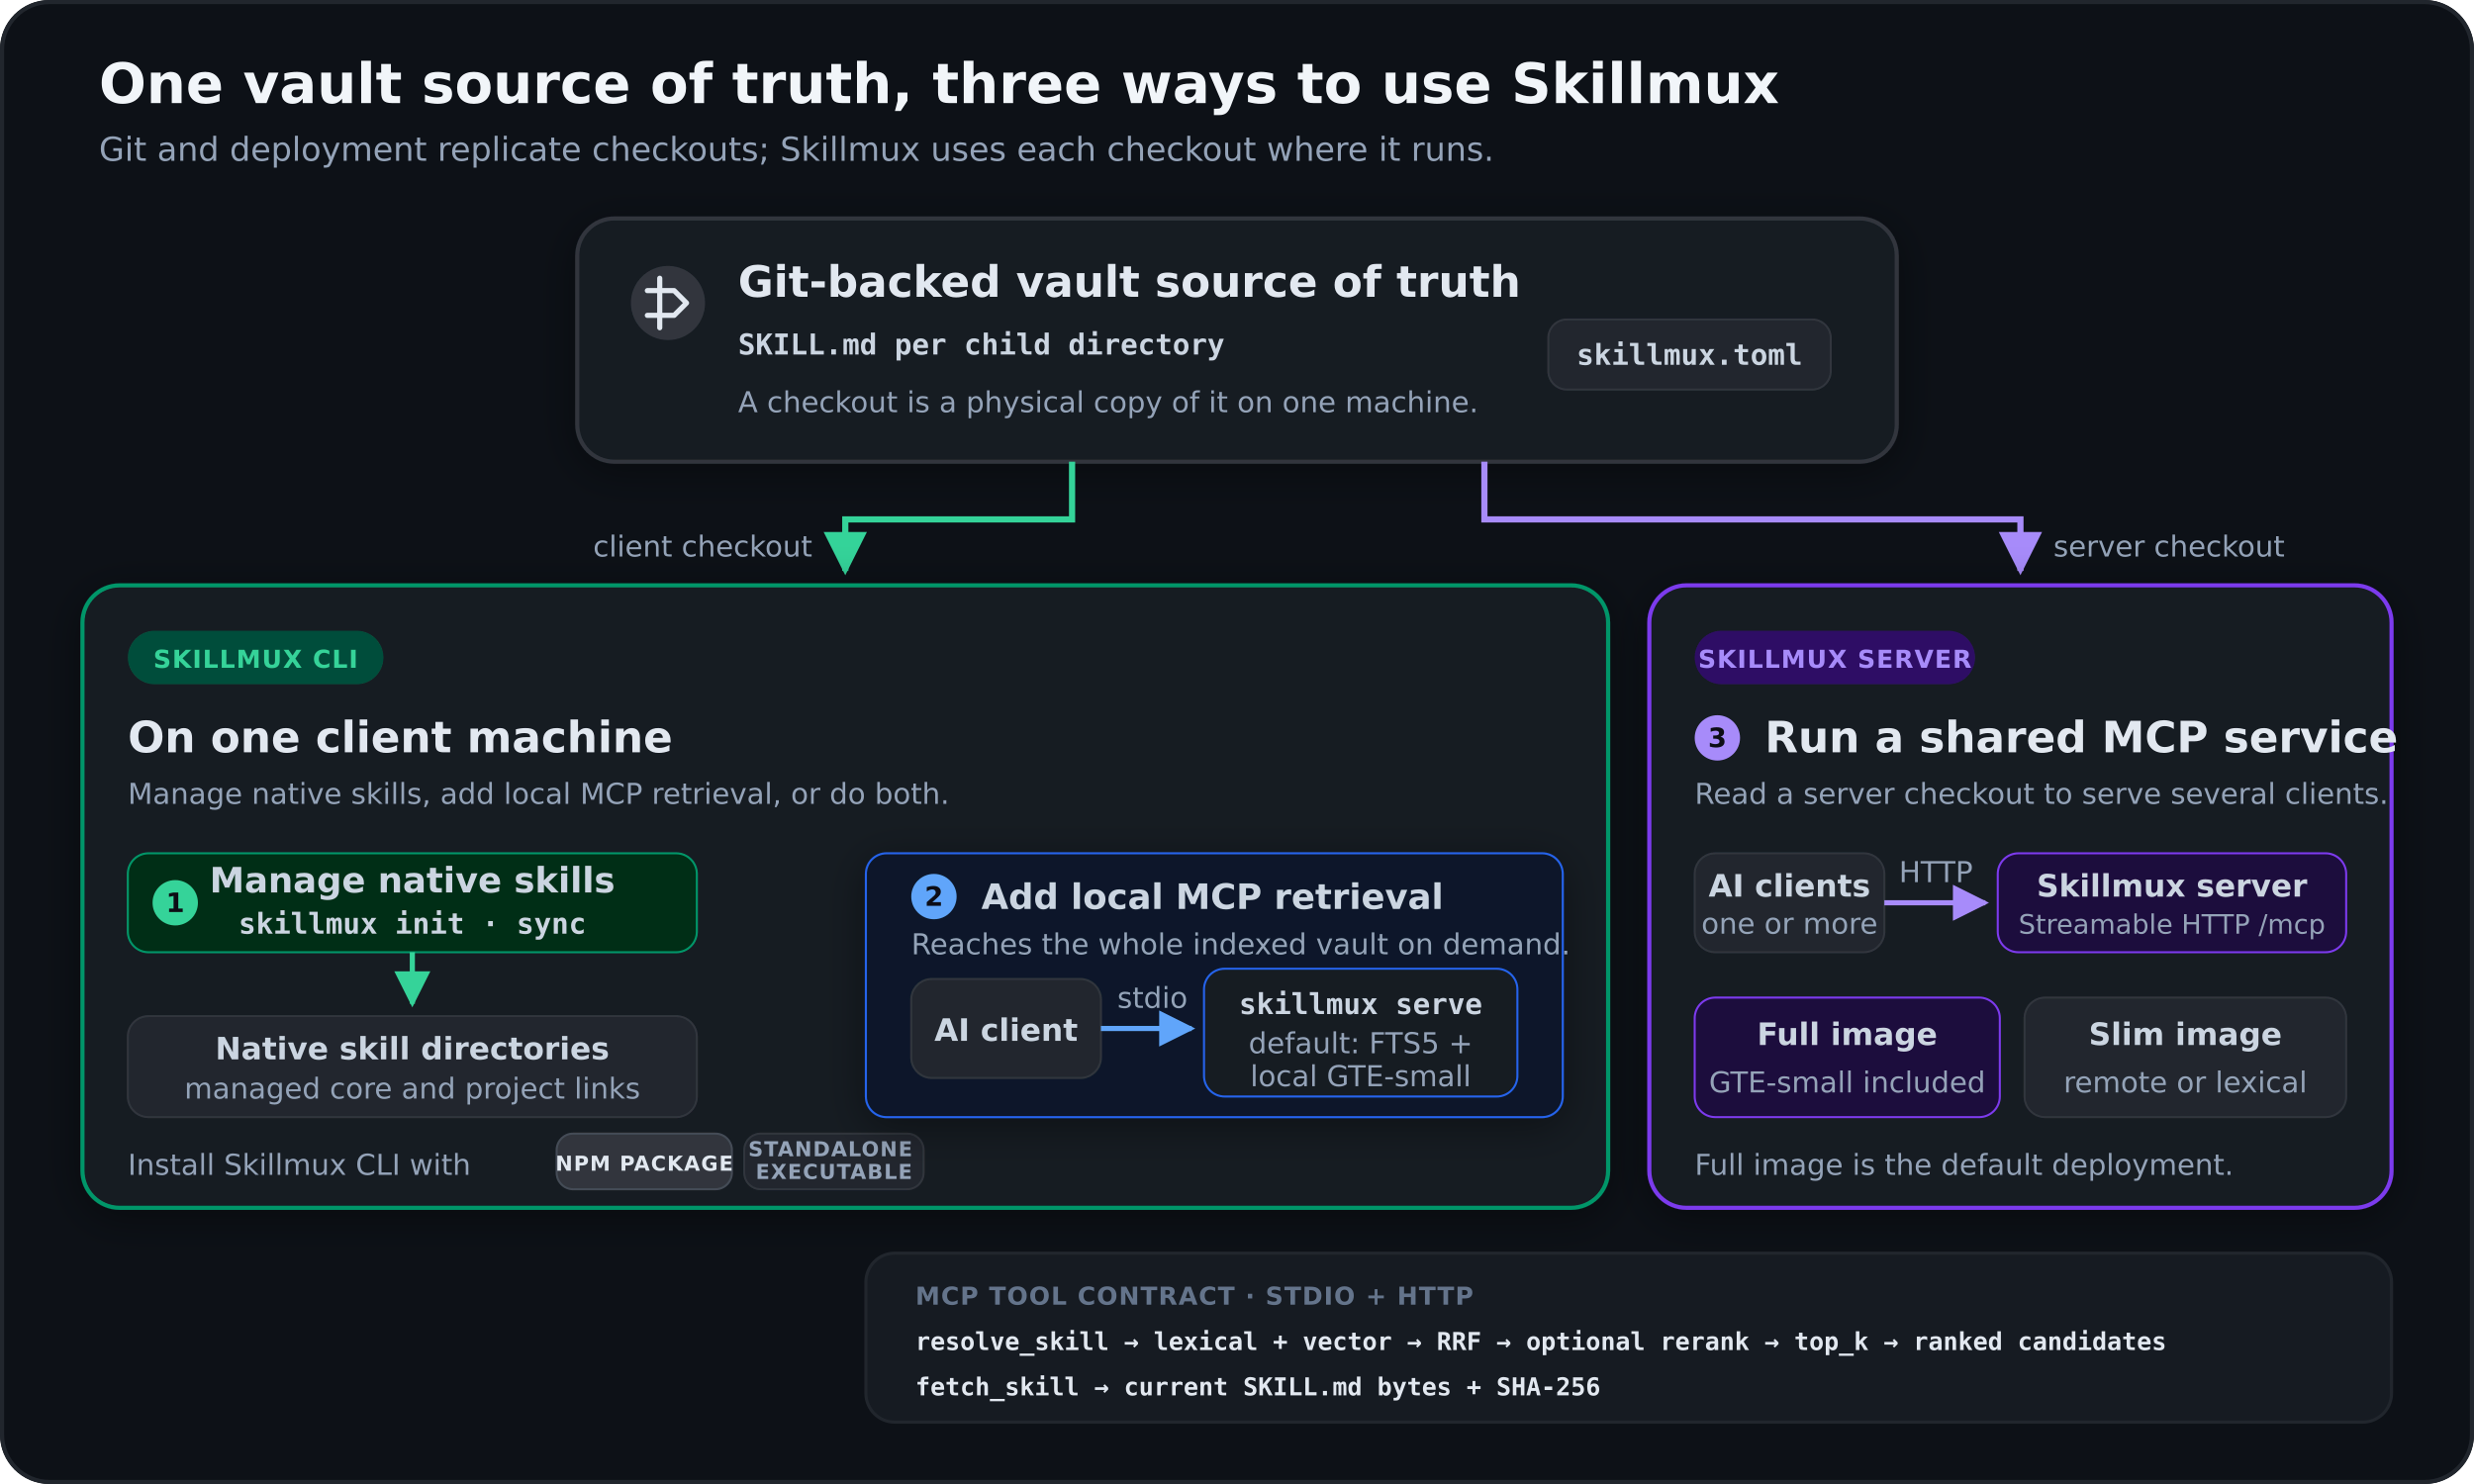
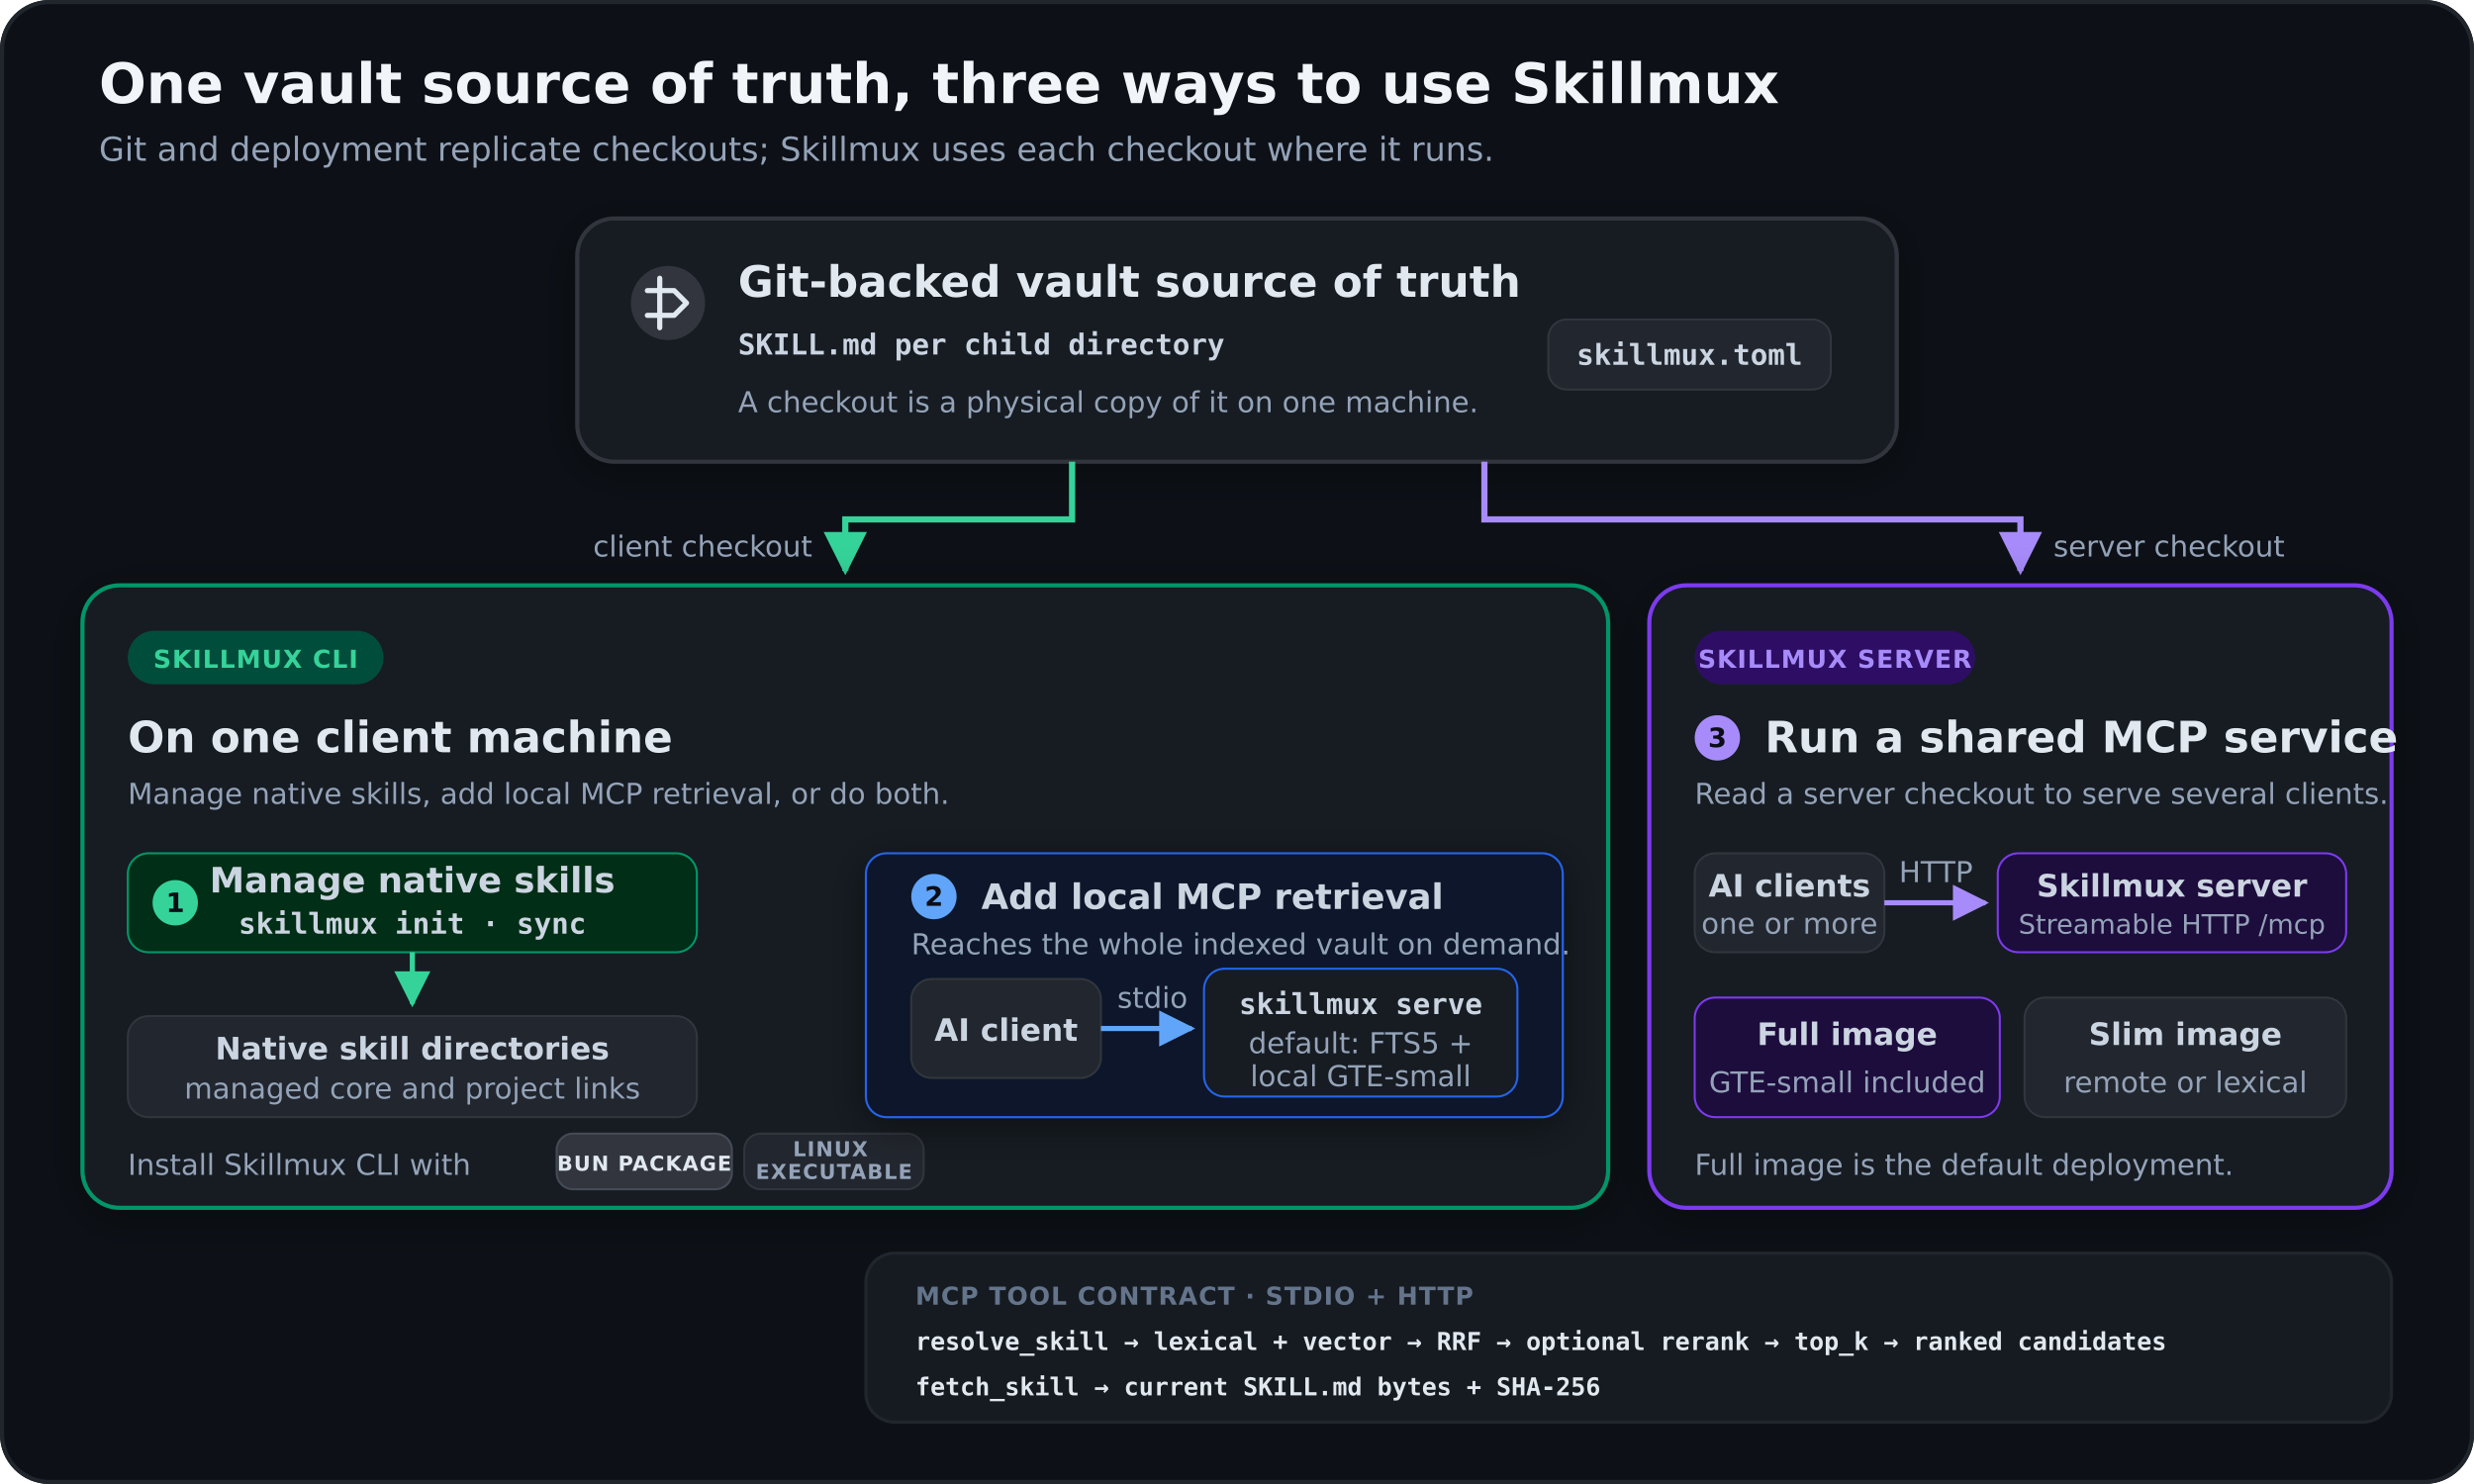
<svg xmlns="http://www.w3.org/2000/svg" viewBox="0 0 1200 720" role="img" aria-labelledby="title desc">
  <defs>
    <filter id="shadow" x="-15%" y="-15%" width="130%" height="140%">
      <feDropShadow dx="0" dy="4" stdDeviation="10" flood-color="#000000" flood-opacity="0.40" />
    </filter>
    <marker id="arrow-teal" viewBox="0 0 10 10" refX="9" refY="5" markerWidth="7" markerHeight="7" orient="auto">
      <path d="M0 0L10 5L0 10Z" fill="#34d399" />
    </marker>
    <marker id="arrow-blue" viewBox="0 0 10 10" refX="9" refY="5" markerWidth="7" markerHeight="7" orient="auto">
      <path d="M0 0L10 5L0 10Z" fill="#60a5fa" />
    </marker>
    <marker id="arrow-violet" viewBox="0 0 10 10" refX="9" refY="5" markerWidth="7" markerHeight="7" orient="auto">
      <path d="M0 0L10 5L0 10Z" fill="#a78bfa" />
    </marker>
    <style>
      text {
        font-family: "DejaVu Sans", Arial, sans-serif;
      }
      .title {
        font-size: 27px;
        font-weight: 750;
        fill: #f1f5f9;
      }
      .subtitle {
        font-size: 16px;
        font-weight: 400;
        fill: #94a3b8;
      }
      .card-title {
        font-size: 21px;
        font-weight: 750;
        fill: #e2e8f0;
      }
      .label {
        font-size: 15px;
        font-weight: 650;
        fill: #cbd5e1;
      }
      .body {
        font-size: 14px;
        font-weight: 400;
        fill: #94a3b8;
      }
      .mono {
        font-family: "DejaVu Sans Mono", Consolas, monospace;
        font-size: 14px;
        font-weight: 650;
        fill: #cbd5e1;
      }
      .mono-light {
        fill: #e2e8f0;
      }
      .chip {
        font-size: 12px;
        font-weight: 750;
        letter-spacing: .5px;
      }
    </style>
  </defs>
  <rect width="1200" height="720" rx="24" fill="#0d1117" />
  <rect x="1" y="1" width="1198" height="718" rx="23" fill="none" stroke="#21262d" stroke-width="2" />
  <text x="48" y="50" class="title">One vault source of truth, three ways to use Skillmux</text>
  <text x="48" y="78" class="subtitle">Git and deployment replicate checkouts; Skillmux uses each checkout where it runs.</text>
  <g filter="url(#shadow)">
    <rect x="280" y="106" width="640" height="118" rx="18" fill="#161b22" stroke="#30363d" stroke-width="2" />
    <circle cx="324" cy="147" r="18" fill="#30363d" />
    <path d="M314 141H327L333 147L327 153H314M320 135V159" fill="none" stroke="#e2e8f0" stroke-width="2.5" stroke-linecap="round" stroke-linejoin="round" />
    <text x="358" y="144" class="card-title">Git-backed vault source of truth</text>
    <text x="358" y="172" class="mono">SKILL.md per child directory</text>
    <text x="358" y="200" class="body">A checkout is a physical copy of it on one machine.</text>
    <rect x="751" y="155" width="137" height="34" rx="9" fill="#21262d" stroke="#30363d" />
    <text x="819.5" y="177" text-anchor="middle" class="mono">skillmux.toml</text>
  </g>
  <path d="M520 224V252H410V277" fill="none" stroke="#34d399" stroke-width="3" marker-end="url(#arrow-teal)" />
  <path d="M720 224V252H980V277" fill="none" stroke="#a78bfa" stroke-width="3" marker-end="url(#arrow-violet)" />
  <text x="394" y="270" text-anchor="end" class="body">client checkout</text>
  <text x="996" y="270" text-anchor="start" class="body">server checkout</text>
  <g filter="url(#shadow)">
    <rect x="40" y="284" width="740" height="302" rx="18" fill="#161b22" stroke="#059669" stroke-width="2" />
    <rect x="62" y="306" width="124" height="26" rx="13" fill="#064e3b" />
    <text x="124" y="324" text-anchor="middle" class="chip" fill="#34d399">SKILLMUX CLI</text>
    <text x="62" y="365" class="card-title">On one client machine</text>
    <text x="62" y="390" class="body">Manage native skills, add local MCP retrieval, or do both.</text>
    <rect x="62" y="414" width="276" height="48" rx="10" fill="#052e16" stroke="#059669" />
    <circle cx="85" cy="438" r="11" fill="#34d399" />
    <text x="85" y="442.5" text-anchor="middle" style="font-size: 13px; font-weight: 750" fill="#0d1117">1</text>
    <text x="200" y="433" text-anchor="middle" class="label" style="font-size: 17px">Manage native skills</text>
    <text x="200" y="453" text-anchor="middle" class="mono">skillmux init · sync</text>
    <path d="M200 462V487" fill="none" stroke="#34d399" stroke-width="2.5" marker-end="url(#arrow-teal)" />
    <rect x="62" y="493" width="276" height="49" rx="10" fill="#21262d" stroke="#30363d" />
    <text x="200" y="514" text-anchor="middle" class="label">Native skill directories</text>
    <text x="200" y="533" text-anchor="middle" class="body">managed core and project links</text>
    <text x="62" y="570" class="body">Install Skillmux CLI with</text>
    <rect x="270" y="550" width="85" height="27" rx="8" fill="#30363d" stroke="#444c56" />
-     <text x="312.5" y="568" text-anchor="middle" class="chip" style="font-size: 10px" fill="#e2e8f0">NPM PACKAGE</text>
+     <text x="312.5" y="568" text-anchor="middle" class="chip" style="font-size: 10px" fill="#e2e8f0">BUN PACKAGE</text>
    <rect x="361" y="550" width="87" height="27" rx="8" fill="#21262d" stroke="#30363d" />
    <text x="404.5" y="561" text-anchor="middle" class="chip" style="font-size: 10px" fill="#94a3b8">
-       <tspan x="404.5">STANDALONE</tspan>
+       <tspan x="404.5">LINUX</tspan>
      <tspan x="404.5" dy="11">EXECUTABLE</tspan>
    </text>
  </g>
  <g filter="url(#shadow)">
    <rect x="420" y="414" width="338" height="128" rx="10" fill="#0c1929" stroke="#2563eb" />
    <circle cx="453" cy="435" r="11" fill="#60a5fa" />
    <text x="453" y="439.5" text-anchor="middle" style="font-size: 13px; font-weight: 750" fill="#0d1117">2</text>
    <text x="476" y="441" class="label" style="font-size: 17px">Add local MCP retrieval</text>
    <text x="442" y="463" class="body">Reaches the whole indexed vault on demand.</text>
    <rect x="442" y="475" width="92" height="48" rx="10" fill="#21262d" stroke="#30363d" />
    <text x="488" y="505" text-anchor="middle" class="label">AI client</text>
    <path d="M534 499H578" fill="none" stroke="#60a5fa" stroke-width="2.5" marker-end="url(#arrow-blue)" />
    <text x="559" y="489" text-anchor="middle" class="body">stdio</text>
    <rect x="584" y="470" width="152" height="62" rx="10" fill="#161b22" stroke="#2563eb" />
    <text x="660" y="492" text-anchor="middle" class="mono">skillmux serve</text>
    <text x="660" y="511" text-anchor="middle" class="body">default: FTS5 +</text>
    <text x="660" y="527" text-anchor="middle" class="body">local GTE-small</text>
  </g>
  <g filter="url(#shadow)">
    <rect x="800" y="284" width="360" height="302" rx="18" fill="#161b22" stroke="#7c3aed" stroke-width="2" />
    <rect x="822" y="306" width="136" height="26" rx="13" fill="#2e1065" />
    <text x="890" y="324" text-anchor="middle" class="chip" fill="#a78bfa">SKILLMUX SERVER</text>
    <circle cx="833" cy="358" r="11" fill="#a78bfa" />
    <text x="833" y="362.5" text-anchor="middle" style="font-size: 13px; font-weight: 750" fill="#0d1117">3</text>
    <text x="856" y="365" class="card-title">Run a shared MCP service</text>
    <text x="822" y="390" class="body">Read a server checkout to serve several clients.</text>
    <rect x="822" y="414" width="92" height="48" rx="10" fill="#21262d" stroke="#30363d" />
    <text x="868" y="435" text-anchor="middle" class="label">AI clients</text>
    <text x="868" y="453" text-anchor="middle" class="body">one or more</text>
    <path d="M914 438H963" fill="none" stroke="#a78bfa" stroke-width="2.5" marker-end="url(#arrow-violet)" />
    <text x="939" y="428" text-anchor="middle" class="body">HTTP</text>
    <rect x="969" y="414" width="169" height="48" rx="10" fill="#1e0a3c" stroke="#7c3aed" />
    <text x="1053.5" y="435" text-anchor="middle" class="label">Skillmux server</text>
    <text x="1053.5" y="453" text-anchor="middle" class="body" style="font-size: 13px">Streamable HTTP /mcp</text>
    <rect x="822" y="484" width="148" height="58" rx="10" fill="#1e0a3c" stroke="#7c3aed" />
    <text x="896" y="507" text-anchor="middle" class="label">Full image</text>
    <text x="896" y="530" text-anchor="middle" class="body">GTE-small included</text>
    <rect x="982" y="484" width="156" height="58" rx="10" fill="#21262d" stroke="#30363d" />
    <text x="1060" y="507" text-anchor="middle" class="label">Slim image</text>
    <text x="1060" y="530" text-anchor="middle" class="body">remote or lexical</text>
    <text x="822" y="570" class="body">Full image is the default deployment.</text>
  </g>
  <rect x="420" y="608" width="740" height="82" rx="14" fill="#161b22" stroke="#21262d" stroke-width="1.5" />
  <text x="444" y="633" class="chip" fill="#64748b">MCP TOOL CONTRACT · STDIO + HTTP</text>
  <text x="444" y="655" class="mono mono-light" style="font-size: 12px">resolve_skill → lexical + vector → RRF → optional rerank → top_k → ranked candidates</text>
  <text x="444" y="677" class="mono mono-light" style="font-size: 12px">fetch_skill → current SKILL.md bytes + SHA-256</text>
</svg>
